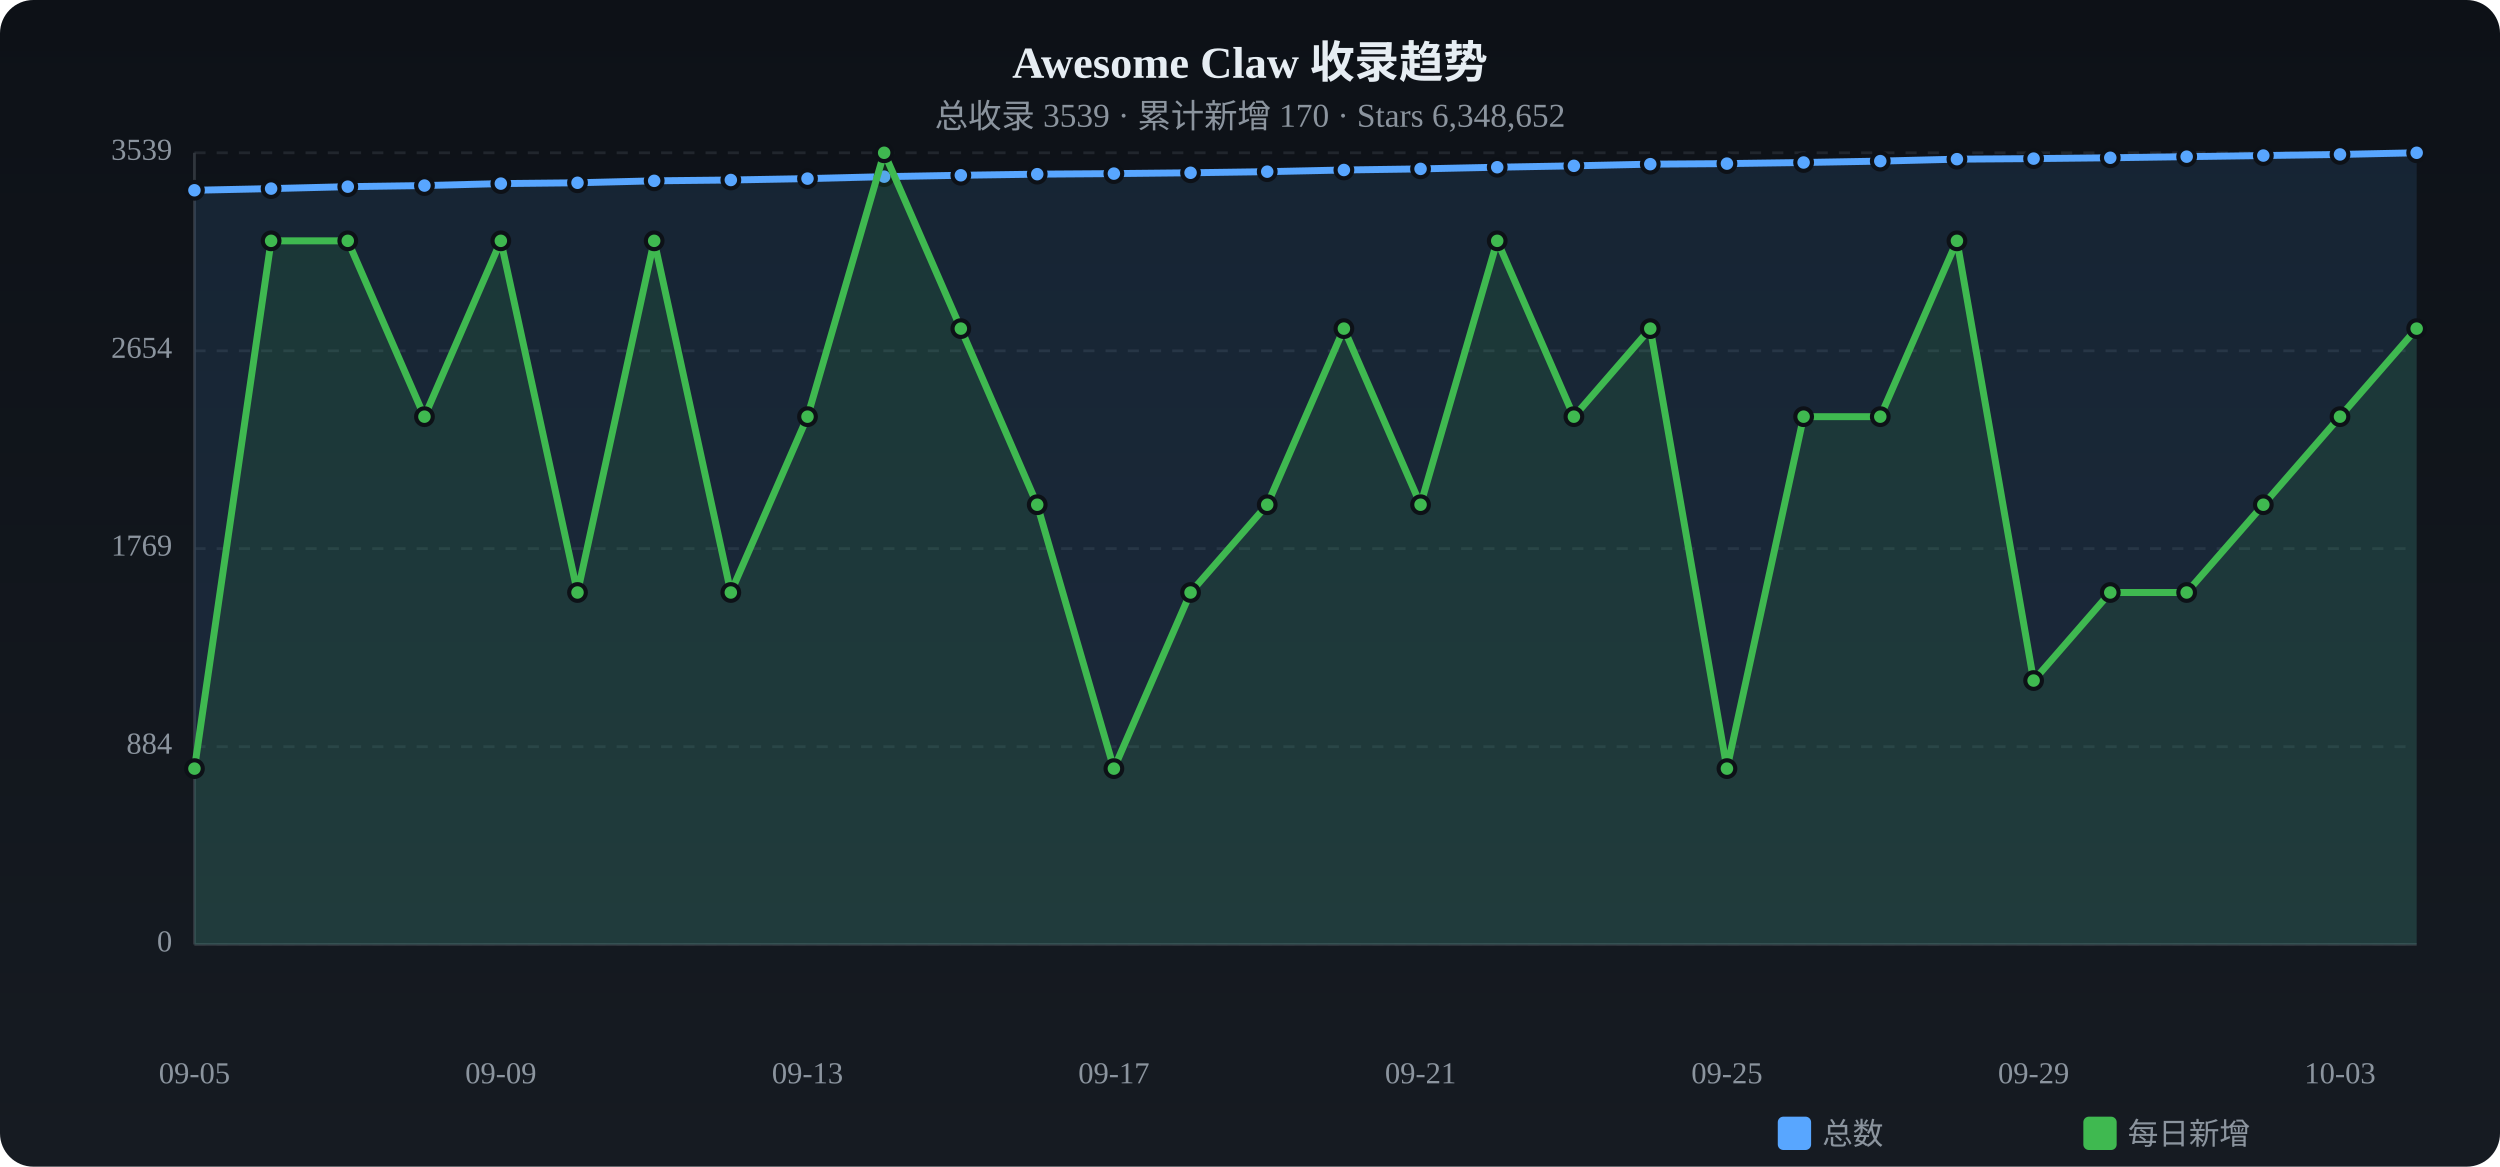
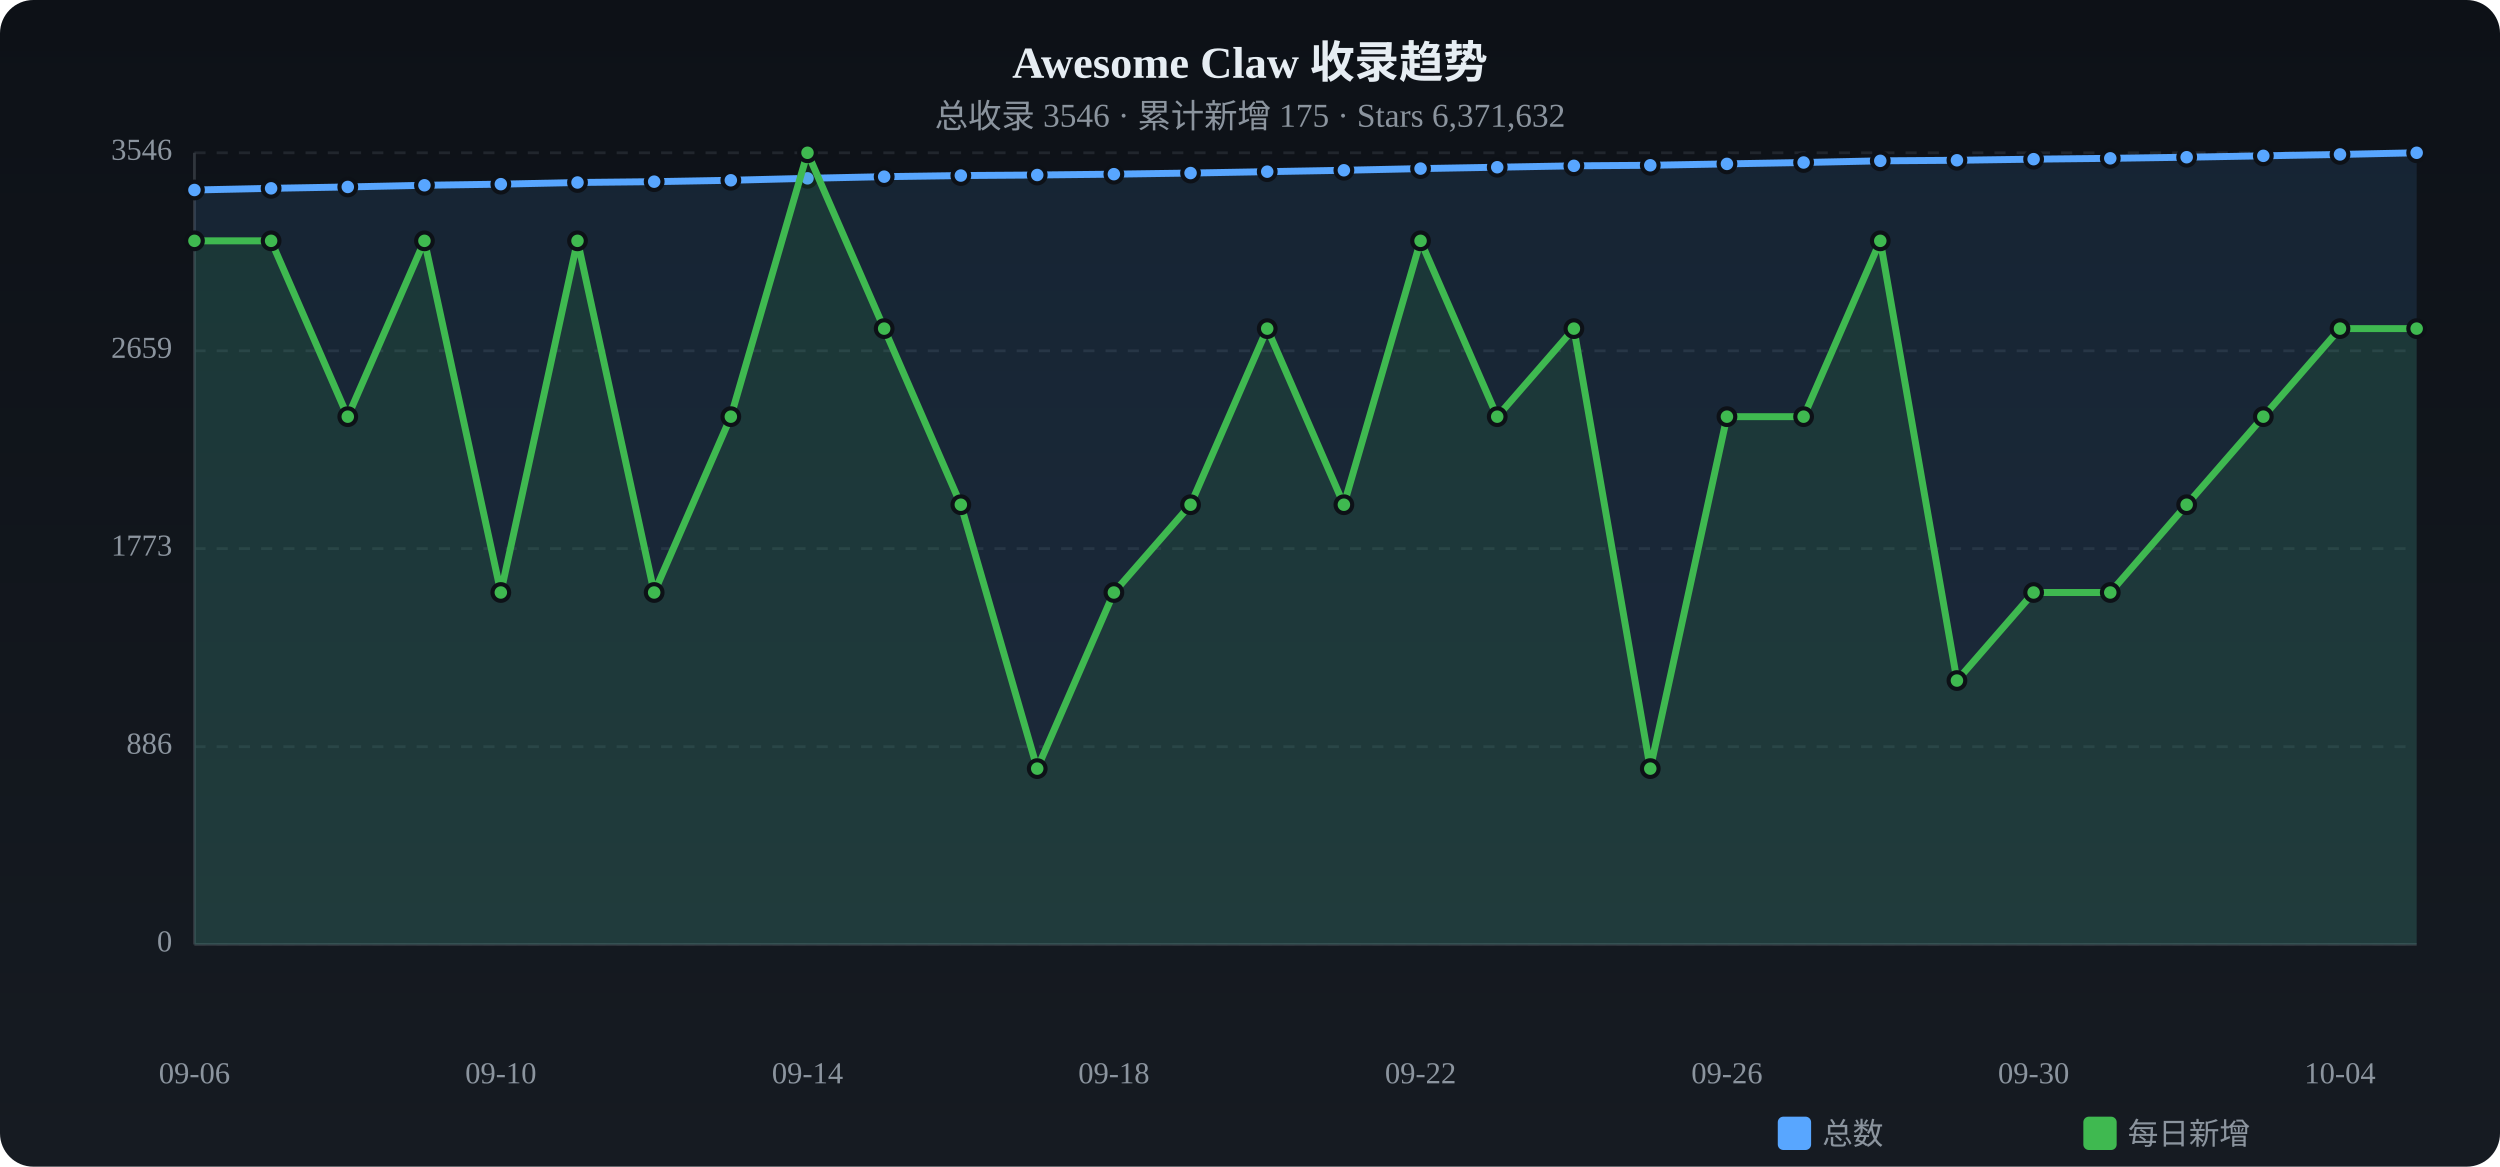
<svg xmlns="http://www.w3.org/2000/svg" viewBox="0 0 900 420" width="900" height="420">
  <defs>
    <linearGradient id="tbg" x1="0%" y1="0%" x2="0%" y2="100%">
      <stop offset="0%" stop-color="#0d1117" />
      <stop offset="100%" stop-color="#161b22" />
    </linearGradient>
  </defs>
  <rect width="900" height="420" rx="12" fill="url(#tbg)" />
  <text x="450.0" y="28" text-anchor="middle" fill="#e6edf3" font-size="16" font-weight="bold">Awesome Claw 收录趋势</text>
-   <text x="450.0" y="46" text-anchor="middle" fill="#8b949e" font-size="12">总收录 3539 · 累计新增 170 · Stars 6,348,652</text>
+   <text x="450.0" y="46" text-anchor="middle" fill="#8b949e" font-size="12">总收录 3546 · 累计新增 175 · Stars 6,371,632</text>
  <text x="62" y="340.0" text-anchor="end" fill="#8b949e" font-size="11" dominant-baseline="middle">0</text>
  <line x1="70" y1="340.0" x2="870" y2="340.0" stroke="#21262d" stroke-dasharray="4 4" />
-   <text x="62" y="268.8" text-anchor="end" fill="#8b949e" font-size="11" dominant-baseline="middle">884</text>
+   <text x="62" y="268.8" text-anchor="end" fill="#8b949e" font-size="11" dominant-baseline="middle">886</text>
  <line x1="70" y1="268.8" x2="870" y2="268.8" stroke="#21262d" stroke-dasharray="4 4" />
-   <text x="62" y="197.5" text-anchor="end" fill="#8b949e" font-size="11" dominant-baseline="middle">1769</text>
+   <text x="62" y="197.5" text-anchor="end" fill="#8b949e" font-size="11" dominant-baseline="middle">1773</text>
  <line x1="70" y1="197.5" x2="870" y2="197.5" stroke="#21262d" stroke-dasharray="4 4" />
-   <text x="62" y="126.3" text-anchor="end" fill="#8b949e" font-size="11" dominant-baseline="middle">2654</text>
+   <text x="62" y="126.3" text-anchor="end" fill="#8b949e" font-size="11" dominant-baseline="middle">2659</text>
  <line x1="70" y1="126.3" x2="870" y2="126.3" stroke="#21262d" stroke-dasharray="4 4" />
-   <text x="62" y="55.0" text-anchor="end" fill="#8b949e" font-size="11" dominant-baseline="middle">3539</text>
+   <text x="62" y="55.0" text-anchor="end" fill="#8b949e" font-size="11" dominant-baseline="middle">3546</text>
  <line x1="70" y1="55.0" x2="870" y2="55.0" stroke="#21262d" stroke-dasharray="4 4" />
  <line x1="70" y1="55" x2="70" y2="340" stroke="#30363d" />
  <line x1="70" y1="340" x2="870" y2="340" stroke="#30363d" />
-   <path d="M70.0,68.5 L97.6,67.9 L125.2,67.2 L152.8,66.8 L180.3,66.1 L207.9,65.8 L235.5,65.1 L263.1,64.8 L290.7,64.3 L318.3,63.6 L345.9,63.1 L373.4,62.7 L401.0,62.5 L428.6,62.2 L456.2,61.8 L483.8,61.2 L511.4,60.8 L539.0,60.2 L566.6,59.7 L594.1,59.1 L621.7,58.9 L649.3,58.5 L676.9,58.0 L704.5,57.3 L732.1,57.1 L759.7,56.8 L787.2,56.4 L814.8,56.0 L842.4,55.6 L870.0,55.0 L870.0,340 L70.0,340 Z" fill="#58a6ff" opacity="0.12" />
-   <polyline points="70.0,68.5 97.6,67.9 125.2,67.2 152.8,66.8 180.3,66.1 207.9,65.8 235.5,65.1 263.1,64.8 290.7,64.3 318.3,63.6 345.9,63.1 373.4,62.7 401.0,62.5 428.6,62.2 456.2,61.8 483.8,61.2 511.4,60.8 539.0,60.2 566.6,59.7 594.1,59.1 621.7,58.9 649.3,58.5 676.9,58.0 704.5,57.3 732.1,57.1 759.7,56.8 787.2,56.4 814.8,56.0 842.4,55.6 870.0,55.0" fill="none" stroke="#58a6ff" stroke-width="2.5" stroke-linecap="round" stroke-linejoin="round" />
-   <circle cx="70.0" cy="68.5" r="3" fill="#58a6ff" stroke="#0d1117" stroke-width="1.5" />
-   <circle cx="97.6" cy="67.9" r="3" fill="#58a6ff" stroke="#0d1117" stroke-width="1.5" />
-   <circle cx="125.2" cy="67.2" r="3" fill="#58a6ff" stroke="#0d1117" stroke-width="1.5" />
-   <circle cx="152.8" cy="66.8" r="3" fill="#58a6ff" stroke="#0d1117" stroke-width="1.5" />
-   <circle cx="180.3" cy="66.1" r="3" fill="#58a6ff" stroke="#0d1117" stroke-width="1.5" />
-   <circle cx="207.9" cy="65.8" r="3" fill="#58a6ff" stroke="#0d1117" stroke-width="1.5" />
-   <circle cx="235.5" cy="65.1" r="3" fill="#58a6ff" stroke="#0d1117" stroke-width="1.5" />
-   <circle cx="263.1" cy="64.8" r="3" fill="#58a6ff" stroke="#0d1117" stroke-width="1.5" />
-   <circle cx="290.7" cy="64.3" r="3" fill="#58a6ff" stroke="#0d1117" stroke-width="1.5" />
+   <path d="M70.0,68.4 L97.6,67.8 L125.2,67.3 L152.8,66.7 L180.3,66.3 L207.9,65.7 L235.5,65.4 L263.1,64.9 L290.7,64.2 L318.3,63.6 L345.9,63.2 L373.4,63.0 L401.0,62.7 L428.6,62.3 L456.2,61.8 L483.8,61.3 L511.4,60.7 L539.0,60.2 L566.6,59.7 L594.1,59.5 L621.7,59.0 L649.3,58.5 L676.9,57.9 L704.5,57.7 L732.1,57.3 L759.7,57.0 L787.2,56.6 L814.8,56.1 L842.4,55.6 L870.0,55.0 L870.0,340 L70.0,340 Z" fill="#58a6ff" opacity="0.12" />
+   <polyline points="70.0,68.4 97.6,67.8 125.2,67.3 152.8,66.7 180.3,66.3 207.9,65.7 235.5,65.4 263.1,64.9 290.7,64.2 318.3,63.6 345.9,63.2 373.4,63.0 401.0,62.7 428.6,62.3 456.2,61.8 483.8,61.3 511.4,60.7 539.0,60.2 566.6,59.7 594.1,59.5 621.7,59.0 649.3,58.5 676.9,57.9 704.5,57.7 732.1,57.3 759.7,57.0 787.2,56.6 814.8,56.1 842.4,55.6 870.0,55.0" fill="none" stroke="#58a6ff" stroke-width="2.5" stroke-linecap="round" stroke-linejoin="round" />
+   <circle cx="70.0" cy="68.4" r="3" fill="#58a6ff" stroke="#0d1117" stroke-width="1.5" />
+   <circle cx="97.6" cy="67.8" r="3" fill="#58a6ff" stroke="#0d1117" stroke-width="1.5" />
+   <circle cx="125.2" cy="67.3" r="3" fill="#58a6ff" stroke="#0d1117" stroke-width="1.5" />
+   <circle cx="152.8" cy="66.7" r="3" fill="#58a6ff" stroke="#0d1117" stroke-width="1.5" />
+   <circle cx="180.3" cy="66.3" r="3" fill="#58a6ff" stroke="#0d1117" stroke-width="1.5" />
+   <circle cx="207.9" cy="65.7" r="3" fill="#58a6ff" stroke="#0d1117" stroke-width="1.5" />
+   <circle cx="235.5" cy="65.4" r="3" fill="#58a6ff" stroke="#0d1117" stroke-width="1.5" />
+   <circle cx="263.1" cy="64.9" r="3" fill="#58a6ff" stroke="#0d1117" stroke-width="1.5" />
+   <circle cx="290.7" cy="64.2" r="3" fill="#58a6ff" stroke="#0d1117" stroke-width="1.5" />
  <circle cx="318.3" cy="63.6" r="3" fill="#58a6ff" stroke="#0d1117" stroke-width="1.5" />
-   <circle cx="345.9" cy="63.1" r="3" fill="#58a6ff" stroke="#0d1117" stroke-width="1.5" />
-   <circle cx="373.4" cy="62.7" r="3" fill="#58a6ff" stroke="#0d1117" stroke-width="1.5" />
-   <circle cx="401.0" cy="62.5" r="3" fill="#58a6ff" stroke="#0d1117" stroke-width="1.5" />
-   <circle cx="428.6" cy="62.2" r="3" fill="#58a6ff" stroke="#0d1117" stroke-width="1.5" />
+   <circle cx="345.9" cy="63.2" r="3" fill="#58a6ff" stroke="#0d1117" stroke-width="1.5" />
+   <circle cx="373.4" cy="63.0" r="3" fill="#58a6ff" stroke="#0d1117" stroke-width="1.5" />
+   <circle cx="401.0" cy="62.7" r="3" fill="#58a6ff" stroke="#0d1117" stroke-width="1.5" />
+   <circle cx="428.6" cy="62.3" r="3" fill="#58a6ff" stroke="#0d1117" stroke-width="1.5" />
  <circle cx="456.2" cy="61.8" r="3" fill="#58a6ff" stroke="#0d1117" stroke-width="1.5" />
-   <circle cx="483.8" cy="61.2" r="3" fill="#58a6ff" stroke="#0d1117" stroke-width="1.5" />
-   <circle cx="511.4" cy="60.8" r="3" fill="#58a6ff" stroke="#0d1117" stroke-width="1.5" />
+   <circle cx="483.8" cy="61.3" r="3" fill="#58a6ff" stroke="#0d1117" stroke-width="1.5" />
+   <circle cx="511.4" cy="60.7" r="3" fill="#58a6ff" stroke="#0d1117" stroke-width="1.5" />
  <circle cx="539.0" cy="60.2" r="3" fill="#58a6ff" stroke="#0d1117" stroke-width="1.5" />
  <circle cx="566.6" cy="59.7" r="3" fill="#58a6ff" stroke="#0d1117" stroke-width="1.5" />
-   <circle cx="594.1" cy="59.1" r="3" fill="#58a6ff" stroke="#0d1117" stroke-width="1.5" />
-   <circle cx="621.7" cy="58.9" r="3" fill="#58a6ff" stroke="#0d1117" stroke-width="1.5" />
+   <circle cx="594.1" cy="59.5" r="3" fill="#58a6ff" stroke="#0d1117" stroke-width="1.5" />
+   <circle cx="621.7" cy="59.0" r="3" fill="#58a6ff" stroke="#0d1117" stroke-width="1.5" />
  <circle cx="649.3" cy="58.5" r="3" fill="#58a6ff" stroke="#0d1117" stroke-width="1.5" />
-   <circle cx="676.9" cy="58.0" r="3" fill="#58a6ff" stroke="#0d1117" stroke-width="1.5" />
-   <circle cx="704.5" cy="57.3" r="3" fill="#58a6ff" stroke="#0d1117" stroke-width="1.5" />
-   <circle cx="732.1" cy="57.1" r="3" fill="#58a6ff" stroke="#0d1117" stroke-width="1.5" />
-   <circle cx="759.7" cy="56.8" r="3" fill="#58a6ff" stroke="#0d1117" stroke-width="1.5" />
-   <circle cx="787.2" cy="56.4" r="3" fill="#58a6ff" stroke="#0d1117" stroke-width="1.5" />
-   <circle cx="814.8" cy="56.0" r="3" fill="#58a6ff" stroke="#0d1117" stroke-width="1.5" />
+   <circle cx="676.9" cy="57.9" r="3" fill="#58a6ff" stroke="#0d1117" stroke-width="1.5" />
+   <circle cx="704.5" cy="57.7" r="3" fill="#58a6ff" stroke="#0d1117" stroke-width="1.5" />
+   <circle cx="732.1" cy="57.3" r="3" fill="#58a6ff" stroke="#0d1117" stroke-width="1.5" />
+   <circle cx="759.7" cy="57.0" r="3" fill="#58a6ff" stroke="#0d1117" stroke-width="1.5" />
+   <circle cx="787.2" cy="56.6" r="3" fill="#58a6ff" stroke="#0d1117" stroke-width="1.5" />
+   <circle cx="814.8" cy="56.1" r="3" fill="#58a6ff" stroke="#0d1117" stroke-width="1.5" />
  <circle cx="842.4" cy="55.6" r="3" fill="#58a6ff" stroke="#0d1117" stroke-width="1.5" />
  <circle cx="870.0" cy="55.0" r="3" fill="#58a6ff" stroke="#0d1117" stroke-width="1.5" />
-   <path d="M70.0,276.7 L97.6,86.7 L125.2,86.7 L152.8,150.0 L180.3,86.7 L207.9,213.3 L235.5,86.7 L263.1,213.3 L290.7,150.0 L318.3,55.0 L345.9,118.3 L373.4,181.7 L401.0,276.7 L428.6,213.3 L456.2,181.7 L483.8,118.3 L511.4,181.7 L539.0,86.7 L566.6,150.0 L594.1,118.3 L621.7,276.7 L649.3,150.0 L676.9,150.0 L704.5,86.7 L732.1,245.0 L759.7,213.3 L787.2,213.3 L814.8,181.7 L842.4,150.0 L870.0,118.3 L870.0,340 L70.0,340 Z" fill="#3fb950" opacity="0.12" />
-   <polyline points="70.0,276.7 97.6,86.7 125.2,86.7 152.8,150.0 180.3,86.7 207.9,213.3 235.5,86.7 263.1,213.3 290.7,150.0 318.3,55.0 345.9,118.3 373.4,181.7 401.0,276.7 428.6,213.3 456.2,181.7 483.8,118.3 511.4,181.7 539.0,86.7 566.6,150.0 594.1,118.3 621.7,276.7 649.3,150.0 676.9,150.0 704.5,86.7 732.1,245.0 759.7,213.3 787.2,213.3 814.8,181.7 842.4,150.0 870.0,118.3" fill="none" stroke="#3fb950" stroke-width="2.5" stroke-linecap="round" stroke-linejoin="round" />
-   <circle cx="70.0" cy="276.7" r="3" fill="#3fb950" stroke="#0d1117" stroke-width="1.5" />
+   <path d="M70.0,86.7 L97.6,86.7 L125.2,150.0 L152.8,86.7 L180.3,213.3 L207.9,86.7 L235.5,213.3 L263.1,150.0 L290.7,55.0 L318.3,118.3 L345.9,181.7 L373.4,276.7 L401.0,213.3 L428.6,181.7 L456.2,118.3 L483.8,181.7 L511.4,86.7 L539.0,150.0 L566.6,118.3 L594.1,276.7 L621.7,150.0 L649.3,150.0 L676.9,86.7 L704.5,245.0 L732.1,213.3 L759.7,213.3 L787.2,181.7 L814.8,150.0 L842.4,118.3 L870.0,118.3 L870.0,340 L70.0,340 Z" fill="#3fb950" opacity="0.12" />
+   <polyline points="70.0,86.7 97.6,86.7 125.2,150.0 152.8,86.7 180.3,213.3 207.9,86.7 235.5,213.3 263.1,150.0 290.7,55.0 318.3,118.3 345.9,181.7 373.4,276.7 401.0,213.3 428.6,181.7 456.2,118.3 483.8,181.7 511.4,86.7 539.0,150.0 566.6,118.3 594.1,276.7 621.7,150.0 649.3,150.0 676.9,86.7 704.5,245.0 732.1,213.3 759.7,213.3 787.2,181.7 814.8,150.0 842.4,118.3 870.0,118.3" fill="none" stroke="#3fb950" stroke-width="2.5" stroke-linecap="round" stroke-linejoin="round" />
+   <circle cx="70.0" cy="86.7" r="3" fill="#3fb950" stroke="#0d1117" stroke-width="1.5" />
  <circle cx="97.6" cy="86.7" r="3" fill="#3fb950" stroke="#0d1117" stroke-width="1.5" />
-   <circle cx="125.2" cy="86.7" r="3" fill="#3fb950" stroke="#0d1117" stroke-width="1.5" />
-   <circle cx="152.8" cy="150.0" r="3" fill="#3fb950" stroke="#0d1117" stroke-width="1.5" />
-   <circle cx="180.3" cy="86.7" r="3" fill="#3fb950" stroke="#0d1117" stroke-width="1.5" />
-   <circle cx="207.9" cy="213.3" r="3" fill="#3fb950" stroke="#0d1117" stroke-width="1.5" />
-   <circle cx="235.5" cy="86.7" r="3" fill="#3fb950" stroke="#0d1117" stroke-width="1.5" />
-   <circle cx="263.1" cy="213.3" r="3" fill="#3fb950" stroke="#0d1117" stroke-width="1.5" />
-   <circle cx="290.7" cy="150.0" r="3" fill="#3fb950" stroke="#0d1117" stroke-width="1.5" />
-   <circle cx="318.3" cy="55.0" r="3" fill="#3fb950" stroke="#0d1117" stroke-width="1.5" />
-   <circle cx="345.9" cy="118.3" r="3" fill="#3fb950" stroke="#0d1117" stroke-width="1.5" />
-   <circle cx="373.4" cy="181.7" r="3" fill="#3fb950" stroke="#0d1117" stroke-width="1.5" />
-   <circle cx="401.0" cy="276.7" r="3" fill="#3fb950" stroke="#0d1117" stroke-width="1.5" />
-   <circle cx="428.6" cy="213.3" r="3" fill="#3fb950" stroke="#0d1117" stroke-width="1.5" />
-   <circle cx="456.2" cy="181.7" r="3" fill="#3fb950" stroke="#0d1117" stroke-width="1.5" />
-   <circle cx="483.8" cy="118.3" r="3" fill="#3fb950" stroke="#0d1117" stroke-width="1.5" />
-   <circle cx="511.4" cy="181.7" r="3" fill="#3fb950" stroke="#0d1117" stroke-width="1.5" />
-   <circle cx="539.0" cy="86.7" r="3" fill="#3fb950" stroke="#0d1117" stroke-width="1.5" />
-   <circle cx="566.6" cy="150.0" r="3" fill="#3fb950" stroke="#0d1117" stroke-width="1.5" />
-   <circle cx="594.1" cy="118.3" r="3" fill="#3fb950" stroke="#0d1117" stroke-width="1.5" />
-   <circle cx="621.7" cy="276.7" r="3" fill="#3fb950" stroke="#0d1117" stroke-width="1.5" />
+   <circle cx="125.2" cy="150.0" r="3" fill="#3fb950" stroke="#0d1117" stroke-width="1.5" />
+   <circle cx="152.8" cy="86.7" r="3" fill="#3fb950" stroke="#0d1117" stroke-width="1.5" />
+   <circle cx="180.3" cy="213.3" r="3" fill="#3fb950" stroke="#0d1117" stroke-width="1.5" />
+   <circle cx="207.9" cy="86.7" r="3" fill="#3fb950" stroke="#0d1117" stroke-width="1.5" />
+   <circle cx="235.5" cy="213.3" r="3" fill="#3fb950" stroke="#0d1117" stroke-width="1.5" />
+   <circle cx="263.1" cy="150.0" r="3" fill="#3fb950" stroke="#0d1117" stroke-width="1.5" />
+   <circle cx="290.7" cy="55.0" r="3" fill="#3fb950" stroke="#0d1117" stroke-width="1.5" />
+   <circle cx="318.3" cy="118.3" r="3" fill="#3fb950" stroke="#0d1117" stroke-width="1.5" />
+   <circle cx="345.9" cy="181.7" r="3" fill="#3fb950" stroke="#0d1117" stroke-width="1.5" />
+   <circle cx="373.4" cy="276.7" r="3" fill="#3fb950" stroke="#0d1117" stroke-width="1.5" />
+   <circle cx="401.0" cy="213.3" r="3" fill="#3fb950" stroke="#0d1117" stroke-width="1.5" />
+   <circle cx="428.6" cy="181.7" r="3" fill="#3fb950" stroke="#0d1117" stroke-width="1.5" />
+   <circle cx="456.2" cy="118.3" r="3" fill="#3fb950" stroke="#0d1117" stroke-width="1.5" />
+   <circle cx="483.8" cy="181.7" r="3" fill="#3fb950" stroke="#0d1117" stroke-width="1.5" />
+   <circle cx="511.4" cy="86.7" r="3" fill="#3fb950" stroke="#0d1117" stroke-width="1.5" />
+   <circle cx="539.0" cy="150.0" r="3" fill="#3fb950" stroke="#0d1117" stroke-width="1.5" />
+   <circle cx="566.6" cy="118.3" r="3" fill="#3fb950" stroke="#0d1117" stroke-width="1.5" />
+   <circle cx="594.1" cy="276.7" r="3" fill="#3fb950" stroke="#0d1117" stroke-width="1.5" />
+   <circle cx="621.7" cy="150.0" r="3" fill="#3fb950" stroke="#0d1117" stroke-width="1.5" />
  <circle cx="649.3" cy="150.0" r="3" fill="#3fb950" stroke="#0d1117" stroke-width="1.5" />
-   <circle cx="676.9" cy="150.0" r="3" fill="#3fb950" stroke="#0d1117" stroke-width="1.5" />
-   <circle cx="704.5" cy="86.7" r="3" fill="#3fb950" stroke="#0d1117" stroke-width="1.5" />
-   <circle cx="732.1" cy="245.0" r="3" fill="#3fb950" stroke="#0d1117" stroke-width="1.5" />
+   <circle cx="676.9" cy="86.7" r="3" fill="#3fb950" stroke="#0d1117" stroke-width="1.5" />
+   <circle cx="704.5" cy="245.0" r="3" fill="#3fb950" stroke="#0d1117" stroke-width="1.5" />
+   <circle cx="732.1" cy="213.3" r="3" fill="#3fb950" stroke="#0d1117" stroke-width="1.5" />
  <circle cx="759.7" cy="213.3" r="3" fill="#3fb950" stroke="#0d1117" stroke-width="1.5" />
-   <circle cx="787.2" cy="213.3" r="3" fill="#3fb950" stroke="#0d1117" stroke-width="1.5" />
-   <circle cx="814.8" cy="181.7" r="3" fill="#3fb950" stroke="#0d1117" stroke-width="1.5" />
-   <circle cx="842.4" cy="150.0" r="3" fill="#3fb950" stroke="#0d1117" stroke-width="1.5" />
+   <circle cx="787.2" cy="181.7" r="3" fill="#3fb950" stroke="#0d1117" stroke-width="1.5" />
+   <circle cx="814.8" cy="150.0" r="3" fill="#3fb950" stroke="#0d1117" stroke-width="1.5" />
+   <circle cx="842.4" cy="118.3" r="3" fill="#3fb950" stroke="#0d1117" stroke-width="1.5" />
  <circle cx="870.0" cy="118.3" r="3" fill="#3fb950" stroke="#0d1117" stroke-width="1.5" />
-   <text x="70.0" y="390" text-anchor="middle" fill="#8b949e" font-size="11">09-05</text>
-   <text x="180.3" y="390" text-anchor="middle" fill="#8b949e" font-size="11">09-09</text>
-   <text x="290.7" y="390" text-anchor="middle" fill="#8b949e" font-size="11">09-13</text>
-   <text x="401.0" y="390" text-anchor="middle" fill="#8b949e" font-size="11">09-17</text>
-   <text x="511.4" y="390" text-anchor="middle" fill="#8b949e" font-size="11">09-21</text>
-   <text x="621.7" y="390" text-anchor="middle" fill="#8b949e" font-size="11">09-25</text>
-   <text x="732.1" y="390" text-anchor="middle" fill="#8b949e" font-size="11">09-29</text>
-   <text x="842.4" y="390" text-anchor="middle" fill="#8b949e" font-size="11">10-03</text>
+   <text x="70.0" y="390" text-anchor="middle" fill="#8b949e" font-size="11">09-06</text>
+   <text x="180.3" y="390" text-anchor="middle" fill="#8b949e" font-size="11">09-10</text>
+   <text x="290.7" y="390" text-anchor="middle" fill="#8b949e" font-size="11">09-14</text>
+   <text x="401.0" y="390" text-anchor="middle" fill="#8b949e" font-size="11">09-18</text>
+   <text x="511.4" y="390" text-anchor="middle" fill="#8b949e" font-size="11">09-22</text>
+   <text x="621.7" y="390" text-anchor="middle" fill="#8b949e" font-size="11">09-26</text>
+   <text x="732.1" y="390" text-anchor="middle" fill="#8b949e" font-size="11">09-30</text>
+   <text x="842.4" y="390" text-anchor="middle" fill="#8b949e" font-size="11">10-04</text>
  <rect x="640" y="402" width="12" height="12" rx="2" fill="#58a6ff" />
  <text x="656" y="412" fill="#8b949e" font-size="11">总数</text>
  <rect x="750" y="402" width="12" height="12" rx="2" fill="#3fb950" />
  <text x="766" y="412" fill="#8b949e" font-size="11">每日新增</text>
</svg>
